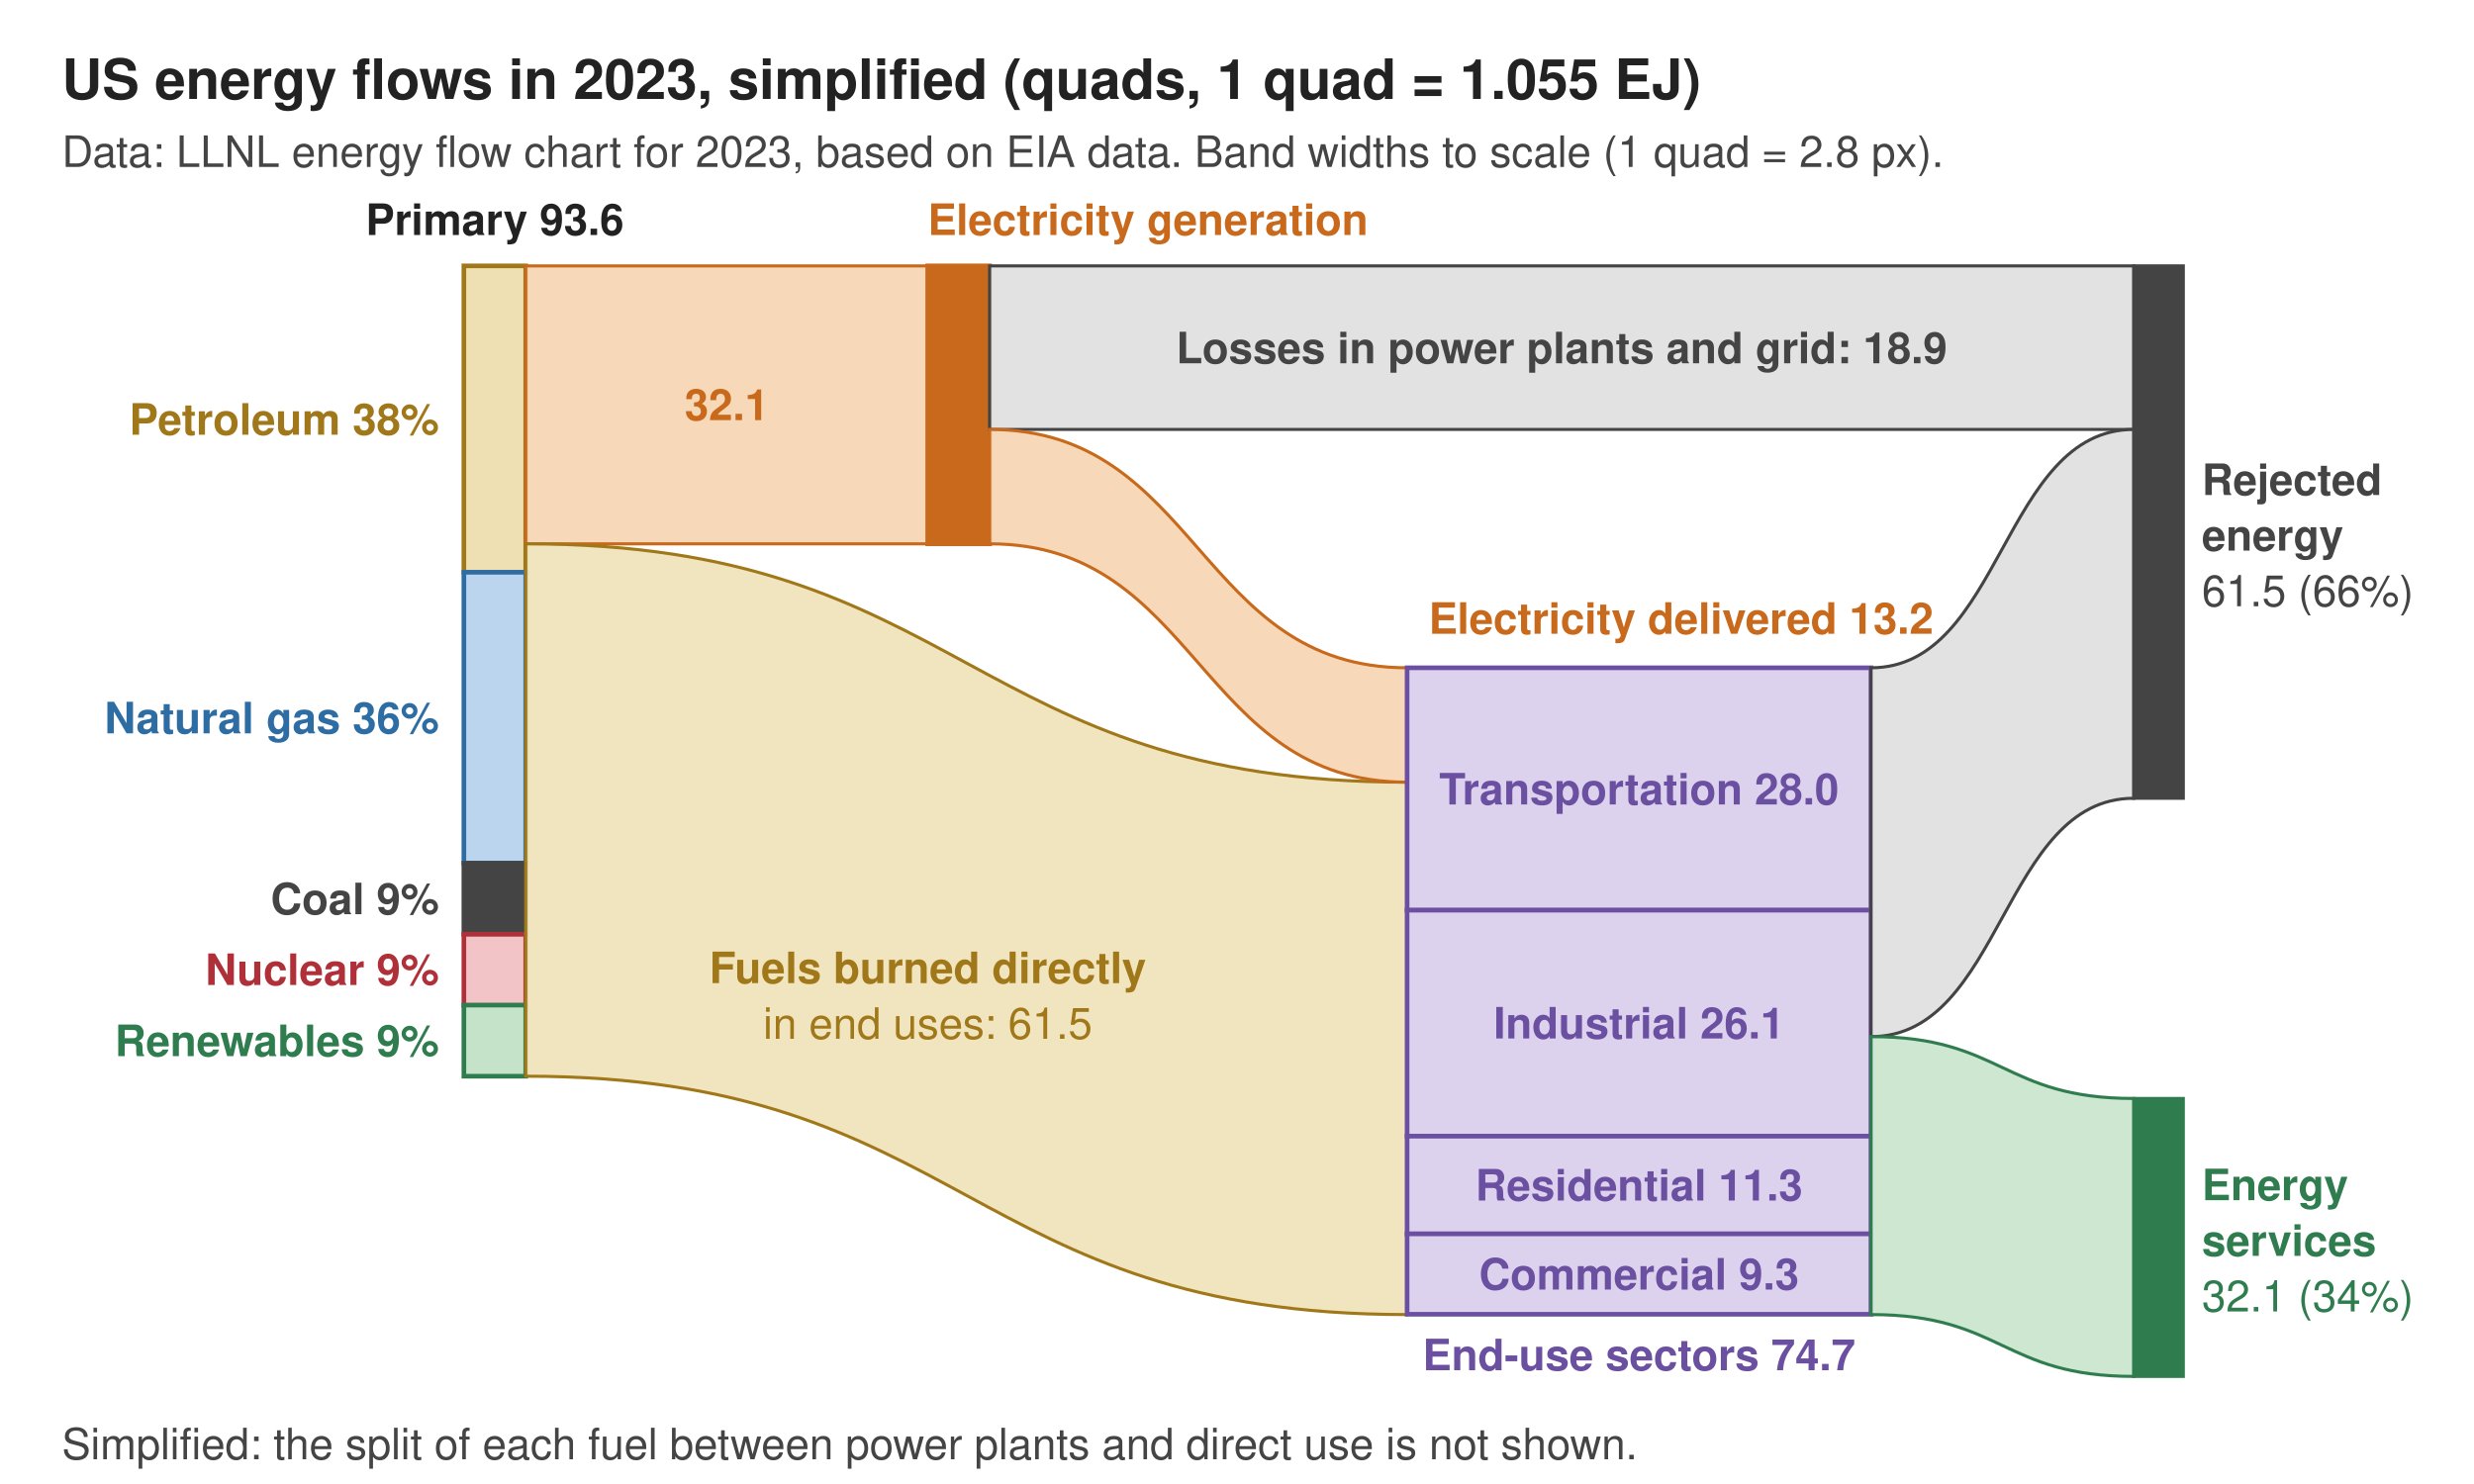
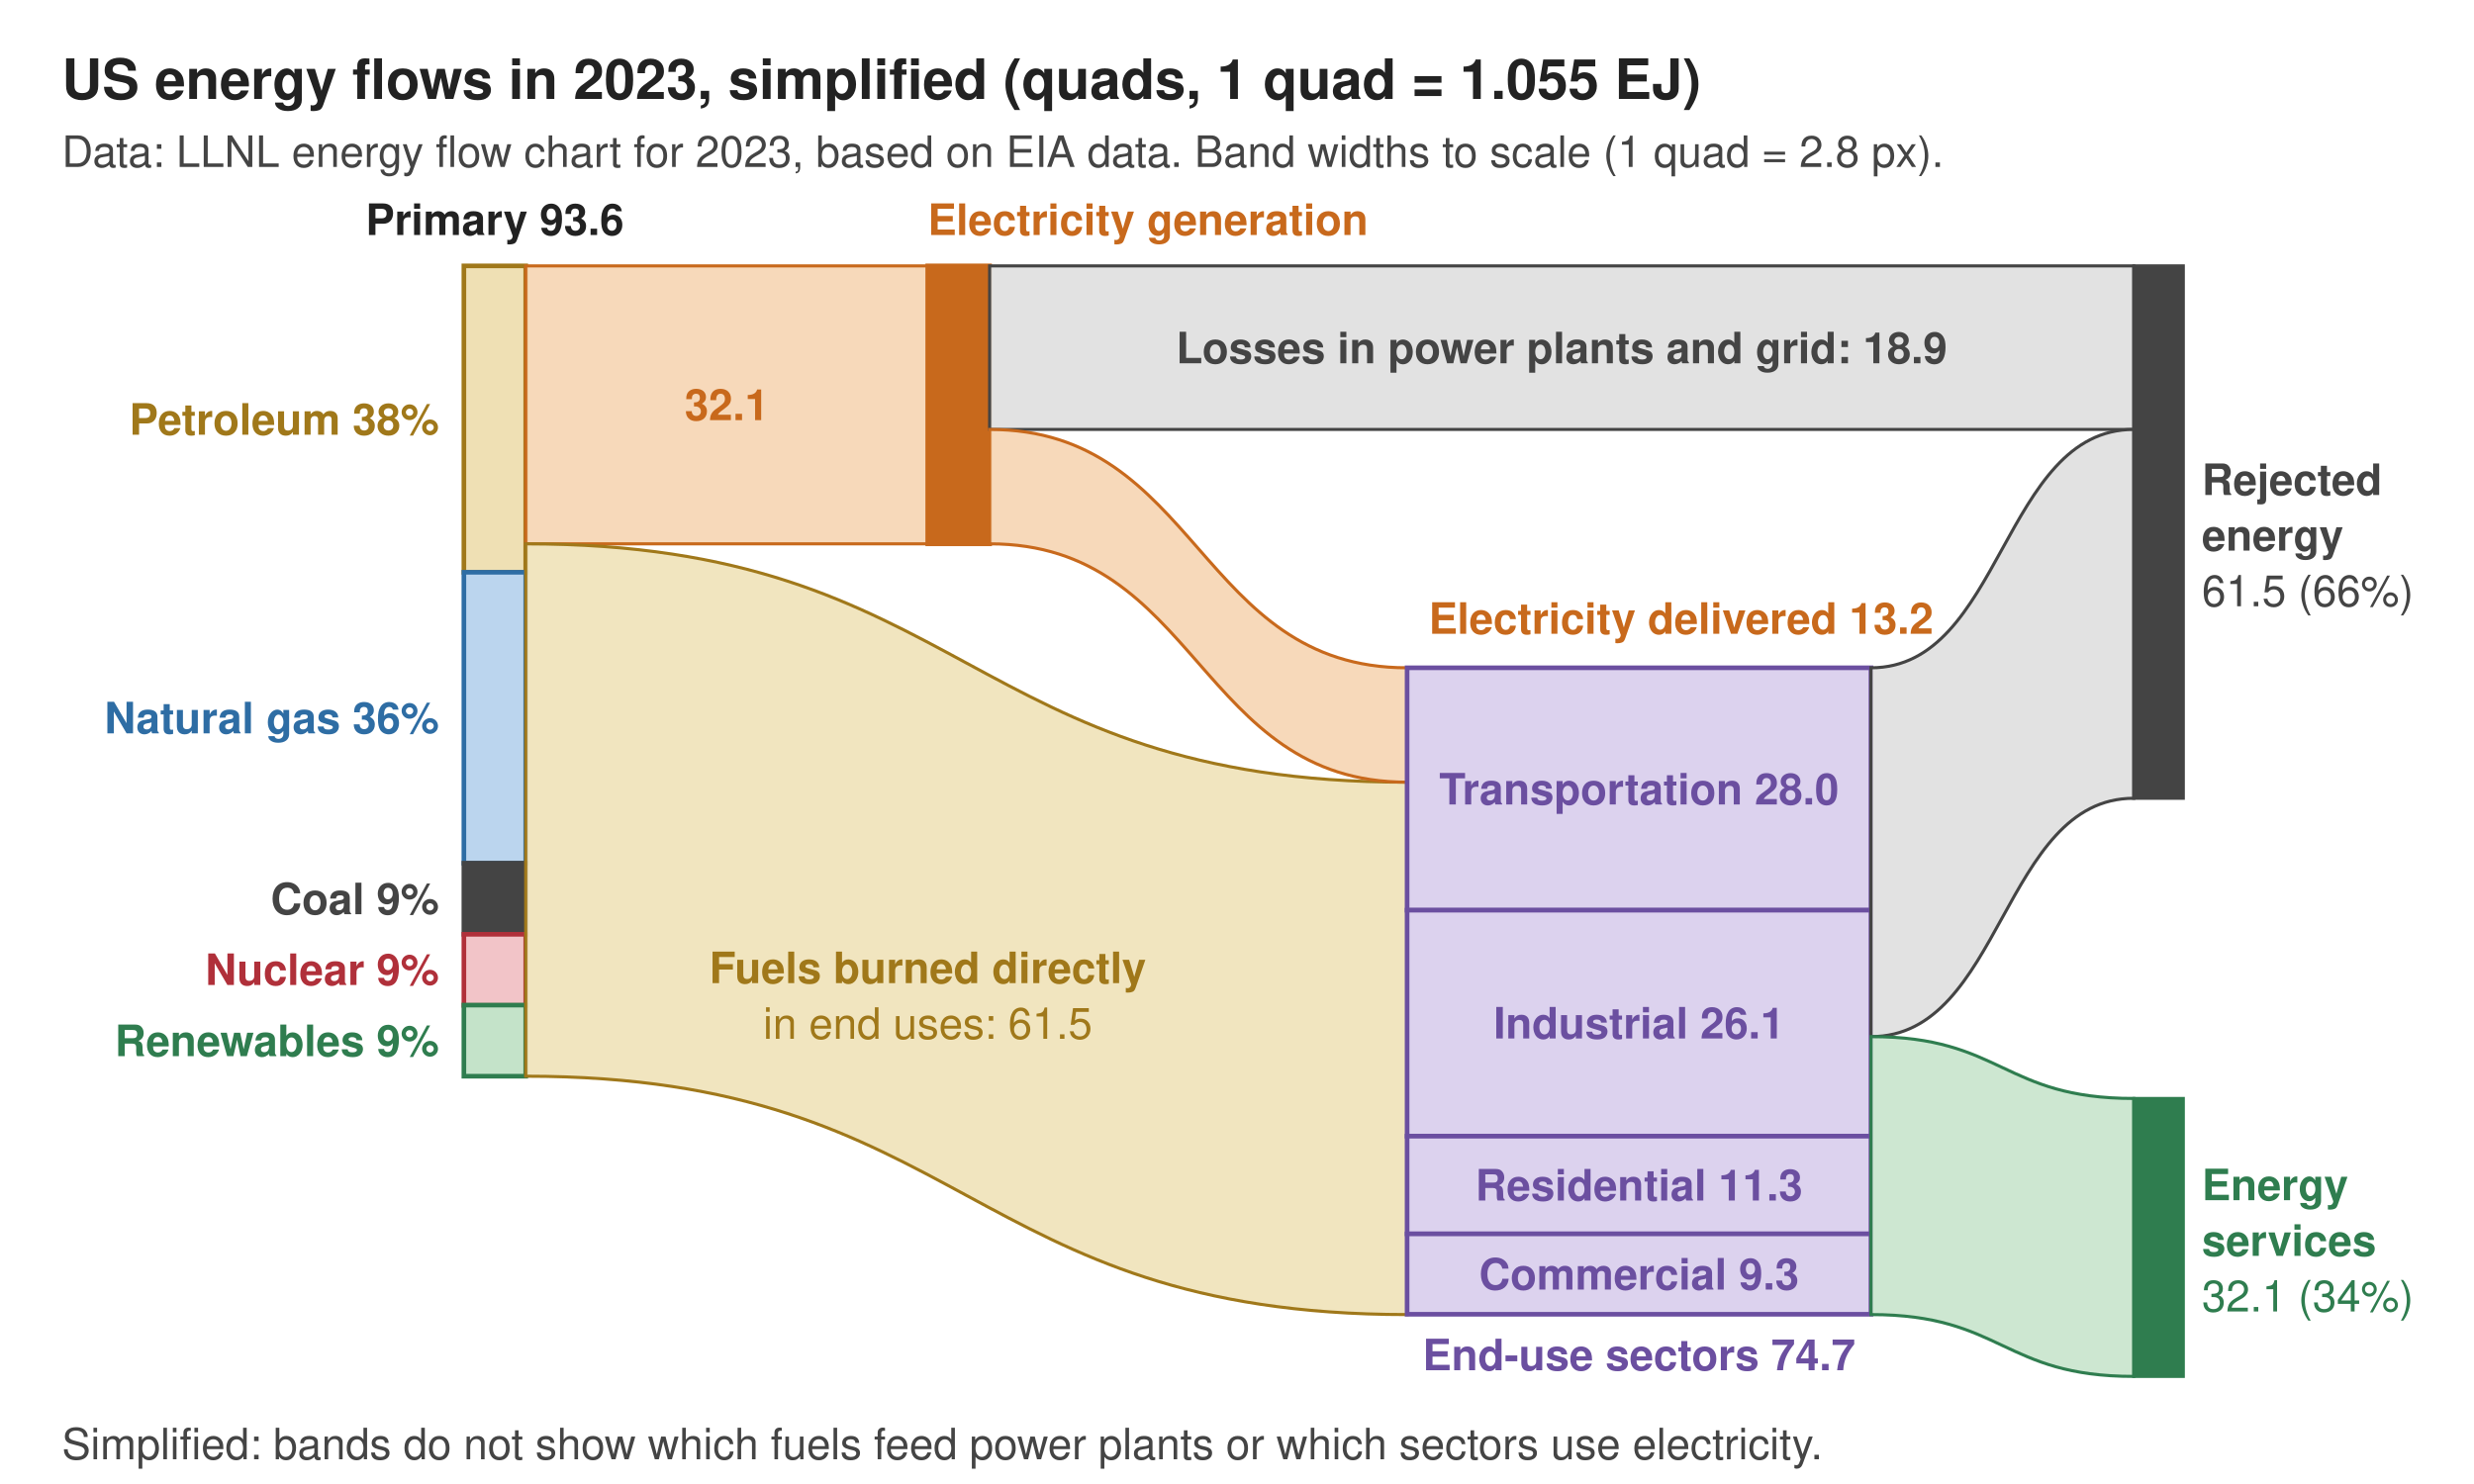
<svg xmlns="http://www.w3.org/2000/svg" viewBox="0 0 800 480">
  <rect width="800" height="480" fill="#ffffff" />
  <text x="20" y="32" font-family="Helvetica, Arial, sans-serif" font-size="18" font-weight="bold" fill="#222222">US energy flows in 2023, simplified (quads, 1 quad = 1.055 EJ)</text>
  <text x="20.0" y="54.0" font-family="Helvetica, Arial, sans-serif" font-size="14" fill="#444444" text-anchor="start" font-weight="normal">Data: LLNL energy flow chart for 2023, based on EIA data. Band widths to scale (1 quad = 2.8 px).</text>
  <rect x="150" y="86.0" width="20" height="99.1" fill="#EFE0B4" stroke="#A0781A" stroke-width="1.5" />
  <text x="142.0" y="140.6" font-family="Helvetica, Arial, sans-serif" font-size="14" fill="#A0781A" text-anchor="end" font-weight="bold">Petroleum 38%</text>
  <rect x="150" y="185.1" width="20" height="94.1" fill="#BBD5EE" stroke="#2E6DA4" stroke-width="1.5" />
  <text x="142.0" y="237.2" font-family="Helvetica, Arial, sans-serif" font-size="14" fill="#2E6DA4" text-anchor="end" font-weight="bold">Natural gas 36%</text>
  <rect x="150" y="279.2" width="20" height="23.0" fill="#444444" stroke="#444444" stroke-width="1.5" />
  <text x="142.0" y="295.7" font-family="Helvetica, Arial, sans-serif" font-size="14" fill="#444444" text-anchor="end" font-weight="bold">Coal 9%</text>
  <rect x="150" y="302.2" width="20" height="23.0" fill="#F2C4C8" stroke="#B0303A" stroke-width="1.5" />
  <text x="142.0" y="318.6" font-family="Helvetica, Arial, sans-serif" font-size="14" fill="#B0303A" text-anchor="end" font-weight="bold">Nuclear 9%</text>
  <rect x="150" y="325.1" width="20" height="23.0" fill="#C4E3C9" stroke="#2F7D4F" stroke-width="1.5" />
  <text x="142.0" y="341.6" font-family="Helvetica, Arial, sans-serif" font-size="14" fill="#2F7D4F" text-anchor="end" font-weight="bold">Renewables 9%</text>
  <text x="160.0" y="76.0" font-family="Helvetica, Arial, sans-serif" font-size="14" fill="#222222" text-anchor="middle" font-weight="bold">Primary 93.6</text>
  <path d="M170.0 86.0 C235.0 86.0 235.0 86.0 300.0 86.0 L300.0 175.9 C235.0 175.9 235.0 175.9 170.0 175.9 Z" fill="#F6D2AE" fill-opacity="0.85" stroke="#C8691C" stroke-width="1" />
  <text x="235.0" y="135.9" font-family="Helvetica, Arial, sans-serif" font-size="14" fill="#C8691C" text-anchor="middle" font-weight="bold">32.1</text>
  <path d="M170.0 175.9 C312.5 175.9 312.5 253.0 455.0 253.0 L455.0 425.2 C312.5 425.2 312.5 348.1 170.0 348.1 Z" fill="#EFE0B4" fill-opacity="0.85" stroke="#A0781A" stroke-width="1" />
  <text x="300.0" y="318.0" font-family="Helvetica, Arial, sans-serif" font-size="14" fill="#A0781A" text-anchor="middle" font-weight="bold">Fuels burned directly</text>
  <text x="300.0" y="336.0" font-family="Helvetica, Arial, sans-serif" font-size="14" fill="#A0781A" text-anchor="middle" font-weight="normal">in end uses: 61.5</text>
  <rect x="300" y="86" width="20" height="89.9" fill="#C8691C" stroke="#C8691C" stroke-width="1.5" />
  <text x="300.0" y="76.0" font-family="Helvetica, Arial, sans-serif" font-size="14" fill="#C8691C" text-anchor="start" font-weight="bold">Electricity generation</text>
  <path d="M320.0 86.0 C505.0 86.0 505.0 86.0 690.0 86.0 L690.0 138.9 C505.0 138.9 505.0 138.9 320.0 138.9 Z" fill="#DDDDDD" fill-opacity="0.85" stroke="#444444" stroke-width="1" />
  <text x="505.0" y="117.5" font-family="Helvetica, Arial, sans-serif" font-size="14" fill="#444444" text-anchor="middle" font-weight="bold">Losses in power plants and grid: 18.9</text>
  <path d="M320.0 138.9 C387.5 138.9 387.5 216.0 455.0 216.0 L455.0 253.0 C387.5 253.0 387.5 175.9 320.0 175.9 Z" fill="#F6D2AE" fill-opacity="0.85" stroke="#C8691C" stroke-width="1" />
  <text x="462.0" y="205.0" font-family="Helvetica, Arial, sans-serif" font-size="14" fill="#C8691C" text-anchor="start" font-weight="bold">Electricity delivered 13.2</text>
  <rect x="455" y="216.0" width="150" height="78.4" fill="#DCD2EE" stroke="#6B4FA0" stroke-width="1.5" />
  <text x="530.0" y="260.2" font-family="Helvetica, Arial, sans-serif" font-size="14" fill="#6B4FA0" text-anchor="middle" font-weight="bold">Transportation 28.0</text>
  <rect x="455" y="294.4" width="150" height="73.1" fill="#DCD2EE" stroke="#6B4FA0" stroke-width="1.5" />
  <text x="530.0" y="335.9" font-family="Helvetica, Arial, sans-serif" font-size="14" fill="#6B4FA0" text-anchor="middle" font-weight="bold">Industrial 26.1</text>
  <rect x="455" y="367.5" width="150" height="31.6" fill="#DCD2EE" stroke="#6B4FA0" stroke-width="1.5" />
  <text x="530.0" y="388.3" font-family="Helvetica, Arial, sans-serif" font-size="14" fill="#6B4FA0" text-anchor="middle" font-weight="bold">Residential 11.3</text>
  <rect x="455" y="399.1" width="150" height="26.0" fill="#DCD2EE" stroke="#6B4FA0" stroke-width="1.5" />
  <text x="530.0" y="417.1" font-family="Helvetica, Arial, sans-serif" font-size="14" fill="#6B4FA0" text-anchor="middle" font-weight="bold">Commercial 9.3</text>
  <text x="530.0" y="443.2" font-family="Helvetica, Arial, sans-serif" font-size="14" fill="#6B4FA0" text-anchor="middle" font-weight="bold">End-use sectors 74.7</text>
  <path d="M605.0 216.0 C647.5 216.0 647.5 138.9 690.0 138.9 L690.0 258.2 C647.5 258.2 647.5 335.3 605.0 335.3 Z" fill="#DDDDDD" fill-opacity="0.85" stroke="#444444" stroke-width="1" />
  <path d="M605.0 335.3 C647.5 335.3 647.5 355.3 690.0 355.3 L690.0 445.2 C647.5 445.2 647.5 425.2 605.0 425.2 Z" fill="#C4E3C9" fill-opacity="0.85" stroke="#2F7D4F" stroke-width="1" />
  <rect x="690" y="86" width="16" height="172.2" fill="#444444" stroke="#444444" />
  <rect x="690" y="355.3" width="16" height="89.9" fill="#2F7D4F" stroke="#2F7D4F" />
  <text x="712.0" y="160.1" font-family="Helvetica, Arial, sans-serif" font-size="14" fill="#444444" text-anchor="start" font-weight="bold">Rejected</text>
  <text x="712.0" y="178.1" font-family="Helvetica, Arial, sans-serif" font-size="14" fill="#444444" text-anchor="start" font-weight="bold">energy</text>
  <text x="712.0" y="196.1" font-family="Helvetica, Arial, sans-serif" font-size="14" fill="#444444" text-anchor="start" font-weight="normal">61.5 (66%)</text>
  <text x="712.0" y="388.2" font-family="Helvetica, Arial, sans-serif" font-size="14" fill="#2F7D4F" text-anchor="start" font-weight="bold">Energy</text>
  <text x="712.0" y="406.2" font-family="Helvetica, Arial, sans-serif" font-size="14" fill="#2F7D4F" text-anchor="start" font-weight="bold">services</text>
  <text x="712.0" y="424.2" font-family="Helvetica, Arial, sans-serif" font-size="14" fill="#2F7D4F" text-anchor="start" font-weight="normal">32.1 (34%)</text>
-   <text x="20.0" y="472.0" font-family="Helvetica, Arial, sans-serif" font-size="14" fill="#444444" text-anchor="start" font-weight="normal">Simplified: the split of each fuel between power plants and direct use is not shown.</text>
+   <text x="20.0" y="472.0" font-family="Helvetica, Arial, sans-serif" font-size="14" fill="#444444" text-anchor="start" font-weight="normal">Simplified: bands do not show which fuels feed power plants or which sectors use electricity.</text>
</svg>
